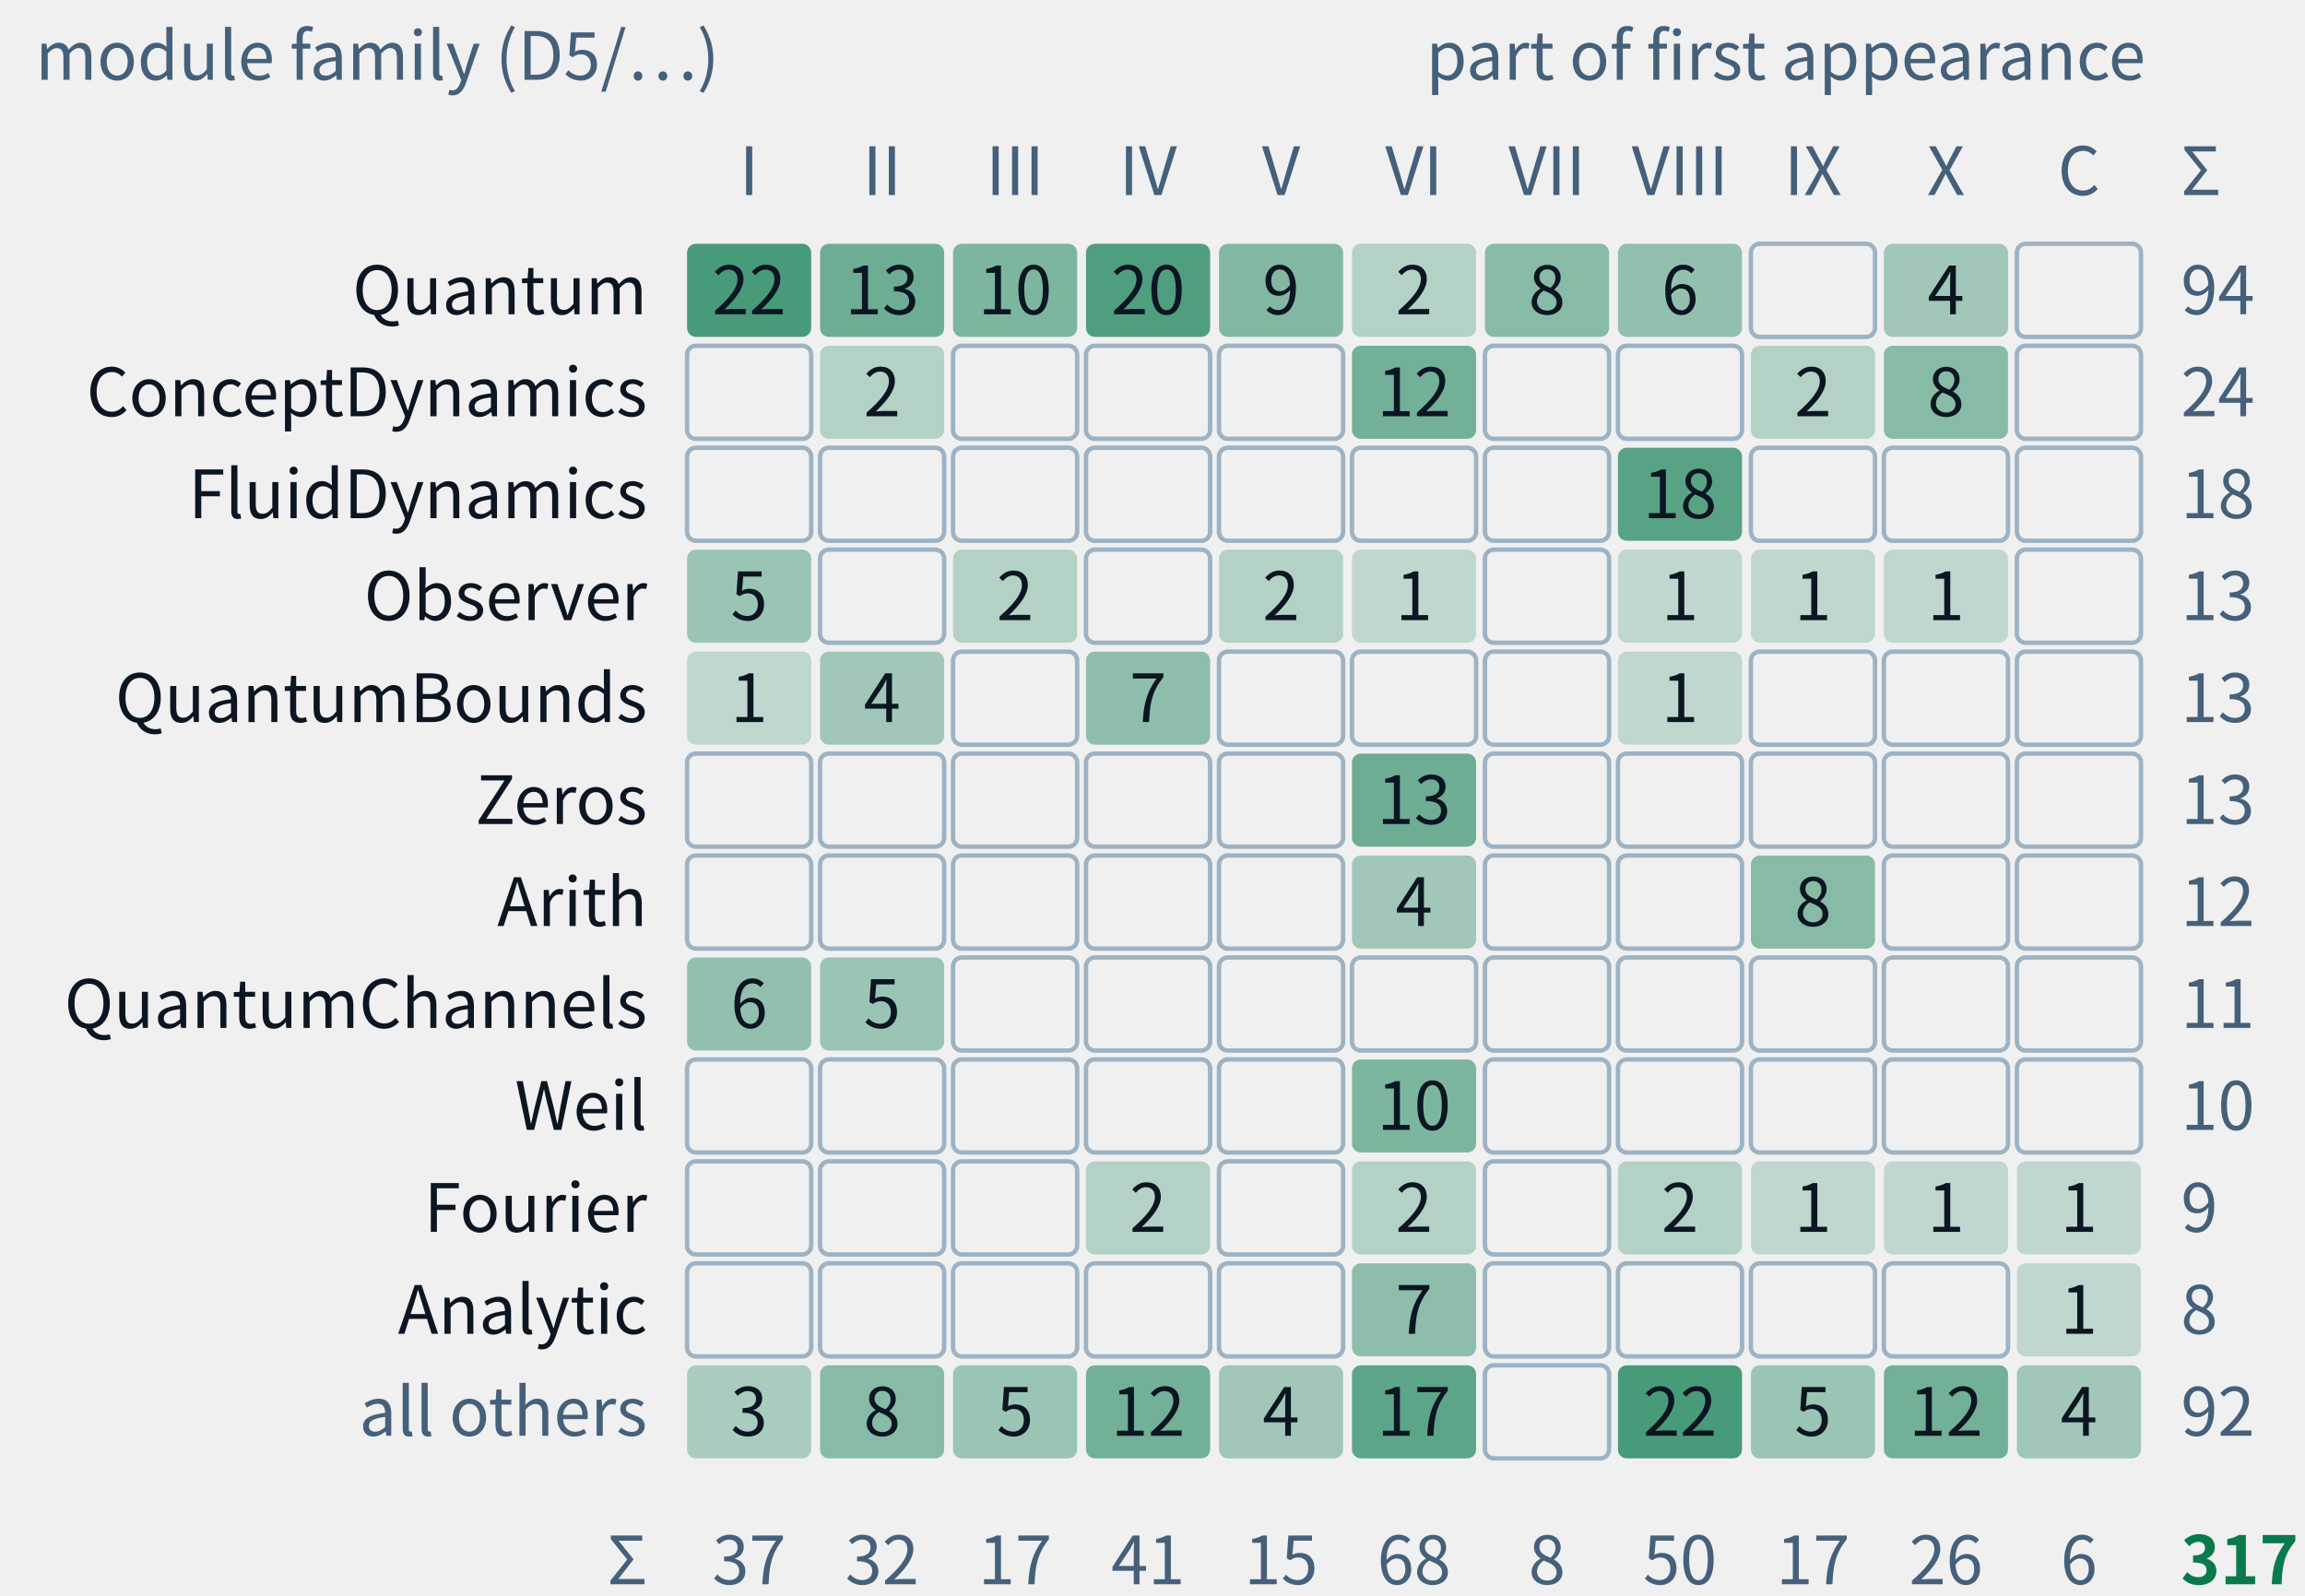
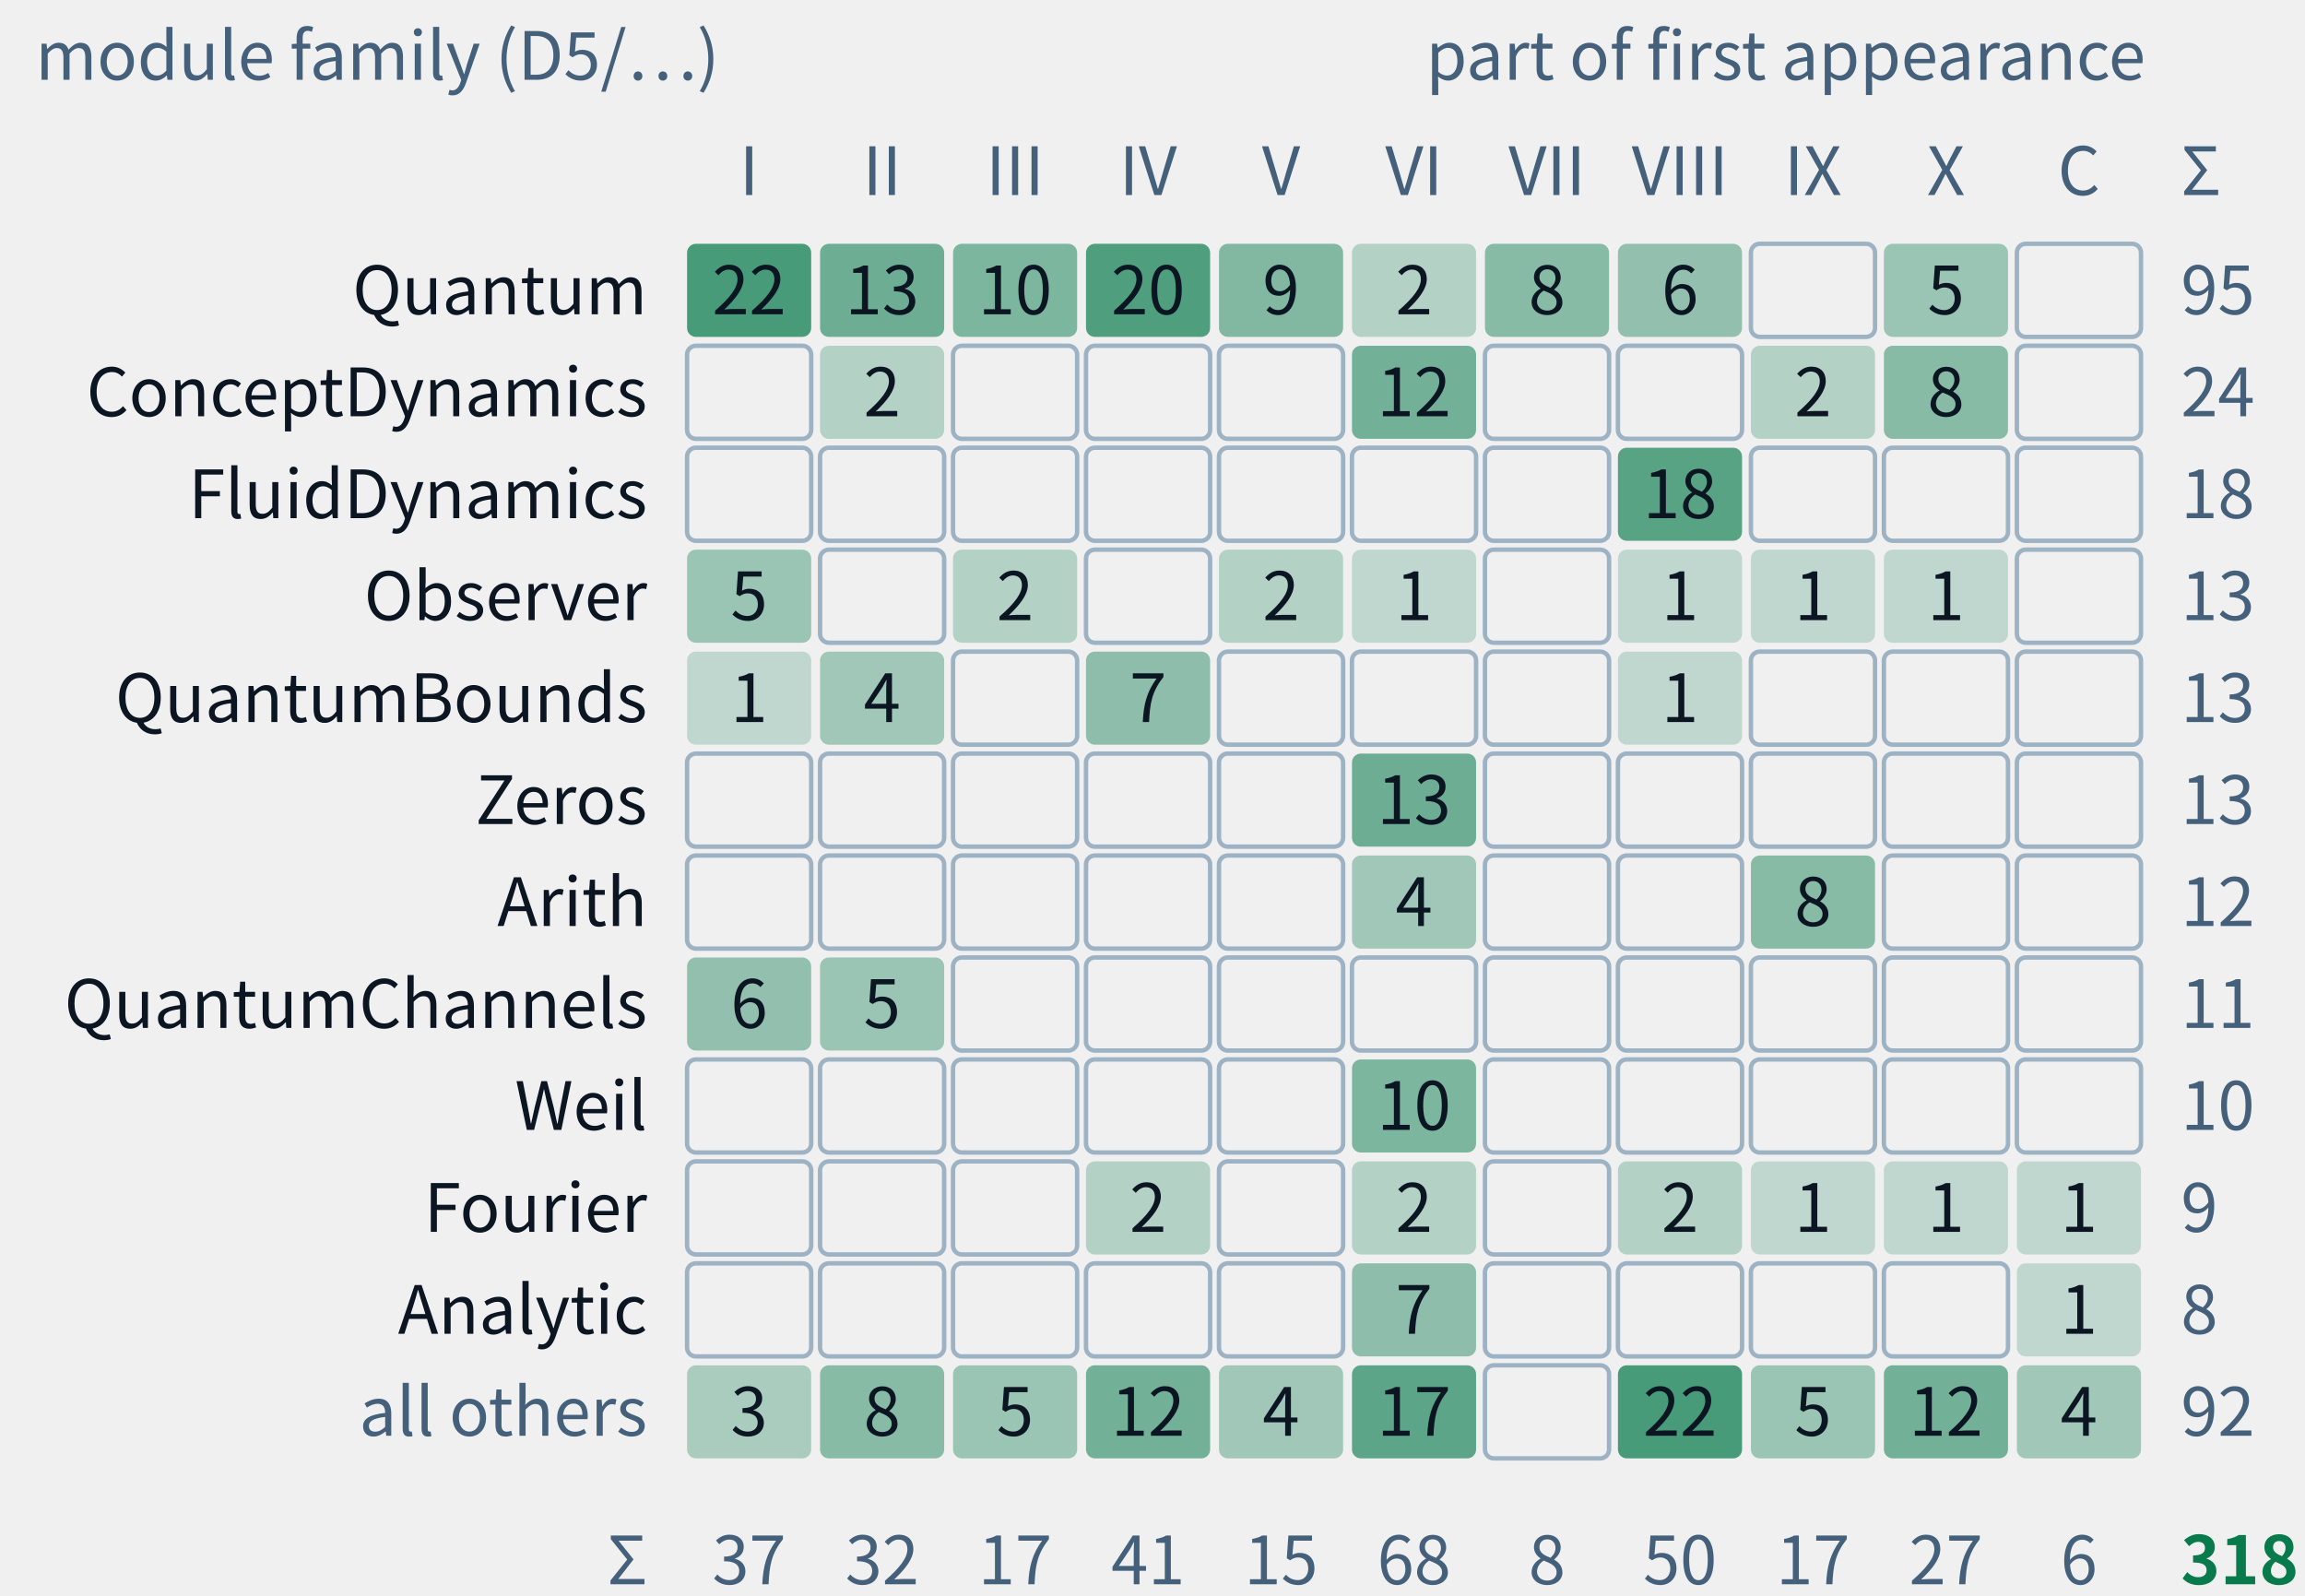
- <svg xmlns="http://www.w3.org/2000/svg" class="tr-fig" data-tr-fig="appc-modules-by-part" data-lang="en" viewBox="0 0 520 360" width="520" height="360" font-family="'Noto Sans SC', 'Noto Sans CJK SC', 'Source Sans 3', 'PingFang SC', 'Microsoft YaHei', system-ui, sans-serif" role="img" aria-label="Counts by module family and part of first appearance. Rows show Quantum, ConceptDynamics, FluidDynamics, Observer, QuantumBounds, Zeros, Arith, QuantumChannels, Weil, Fourier, Analytic and all others; columns show Parts I to X and the coda with appendices. Cells give counts, blanks mean zero; total 317. This is not a proof-dependency graph.">
+ <svg xmlns="http://www.w3.org/2000/svg" class="tr-fig" data-tr-fig="appc-modules-by-part" data-lang="en" viewBox="0 0 520 360" width="520" height="360" font-family="'Noto Sans SC', 'Noto Sans CJK SC', 'Source Sans 3', 'PingFang SC', 'Microsoft YaHei', system-ui, sans-serif" role="img" aria-label="Counts by module family and part of first appearance. Rows show Quantum, ConceptDynamics, FluidDynamics, Observer, QuantumBounds, Zeros, Arith, QuantumChannels, Weil, Fourier, Analytic and all others; columns show Parts I to X and the coda with appendices. Cells give counts, blanks mean zero; total 318. This is not a proof-dependency graph.">
  <style>.ts-ink{stroke:#0b1622}.tf-ink{fill:#0b1622}.ts-dim{stroke:#45607a}.tf-dim{fill:#45607a}.ts-faint{stroke:#9db3c4}.tf-faint{fill:#9db3c4}.ts-edge{stroke:#b9d0dd}.tf-edge{fill:#b9d0dd}.ts-hot{stroke:#5f9bb5}.tf-hot{fill:#5f9bb5}.ts-bg{stroke:#ffffff}.tf-bg{fill:#ffffff}.ts-panel{stroke:#eef5f9}.tf-panel{fill:#eef5f9}.ts-sheet{stroke:#f7fbfd}.tf-sheet{fill:#f7fbfd}.ts-cyan{stroke:#007c8a}.tf-cyan{fill:#007c8a}.ts-magenta{stroke:#b0128f}.tf-magenta{fill:#b0128f}.ts-amber{stroke:#946200}.tf-amber{fill:#946200}.ts-violet{stroke:#5a45c8}.tf-violet{fill:#5a45c8}.ts-ok{stroke:#087a4c}.tf-ok{fill:#087a4c}.ts-warn{stroke:#c21f3a}.tf-warn{fill:#c21f3a}.ts-blue{stroke:#1d5fd0}.tf-blue{fill:#1d5fd0}.ts-orange{stroke:#b85410}.tf-orange{fill:#b85410}.ts-sigma{stroke:#28405a}.tf-sigma{fill:#28405a}@media (prefers-color-scheme:dark){.ts-ink{stroke:#d4efff}.tf-ink{fill:#d4efff}.ts-dim{stroke:#6f8ea5}.tf-dim{fill:#6f8ea5}.ts-faint{stroke:#34506a}.tf-faint{fill:#34506a}.ts-edge{stroke:#143049}.tf-edge{fill:#143049}.ts-hot{stroke:#1f5d7c}.tf-hot{fill:#1f5d7c}.ts-bg{stroke:#03060c}.tf-bg{fill:#03060c}.ts-panel{stroke:#07101b}.tf-panel{fill:#07101b}.ts-sheet{stroke:#050c16}.tf-sheet{fill:#050c16}.ts-cyan{stroke:#19f0ff}.tf-cyan{fill:#19f0ff}.ts-magenta{stroke:#ff2fd0}.tf-magenta{fill:#ff2fd0}.ts-amber{stroke:#ffc83d}.tf-amber{fill:#ffc83d}.ts-violet{stroke:#9d8cff}.tf-violet{fill:#9d8cff}.ts-ok{stroke:#46ffb2}.tf-ok{fill:#46ffb2}.ts-warn{stroke:#ff5064}.tf-warn{fill:#ff5064}.ts-blue{stroke:#2a7bff}.tf-blue{fill:#2a7bff}.ts-orange{stroke:#ff8a3c}.tf-orange{fill:#ff8a3c}.ts-sigma{stroke:#cfe3ff}.tf-sigma{fill:#cfe3ff}}</style>
  <text class="tf-dim" x="8" y="18" font-size="15">module family (D5/…)</text>
  <text class="tf-dim" x="484" y="18" font-size="15" text-anchor="end">part of first appearance</text>
  <text class="tf-dim" x="169" y="44" font-size="15" text-anchor="middle">I</text>
  <text class="tf-dim" x="199" y="44" font-size="15" text-anchor="middle">II</text>
  <text class="tf-dim" x="229" y="44" font-size="15" text-anchor="middle">III</text>
  <text class="tf-dim" x="259" y="44" font-size="15" text-anchor="middle">IV</text>
  <text class="tf-dim" x="289" y="44" font-size="15" text-anchor="middle">V</text>
  <text class="tf-dim" x="319" y="44" font-size="15" text-anchor="middle">VI</text>
  <text class="tf-dim" x="349" y="44" font-size="15" text-anchor="middle">VII</text>
  <text class="tf-dim" x="379" y="44" font-size="15" text-anchor="middle">VIII</text>
  <text class="tf-dim" x="409" y="44" font-size="15" text-anchor="middle">IX</text>
  <text class="tf-dim" x="439" y="44" font-size="15" text-anchor="middle">X</text>
  <text class="tf-dim" x="469" y="44" font-size="15" text-anchor="middle">C</text>
  <text class="tf-ink" x="146" y="70.9" font-size="15" text-anchor="end">Quantum</text>
  <rect x="155" y="55" width="28" height="21" rx="2" class="tf-ok" fill-opacity="0.72" />
  <text class="tf-ink" x="169" y="70.9" font-size="15" text-anchor="middle">22</text>
  <rect x="185" y="55" width="28" height="21" rx="2" class="tf-ok" fill-opacity="0.56" />
  <text class="tf-ink" x="199" y="70.9" font-size="15" text-anchor="middle">13</text>
  <rect x="215" y="55" width="28" height="21" rx="2" class="tf-ok" fill-opacity="0.49" />
  <text class="tf-ink" x="229" y="70.9" font-size="15" text-anchor="middle">10</text>
  <rect x="245" y="55" width="28" height="21" rx="2" class="tf-ok" fill-opacity="0.69" />
  <text class="tf-ink" x="259" y="70.9" font-size="15" text-anchor="middle">20</text>
  <rect x="275" y="55" width="28" height="21" rx="2" class="tf-ok" fill-opacity="0.47" />
  <text class="tf-ink" x="289" y="70.9" font-size="15" text-anchor="middle">9</text>
  <rect x="305" y="55" width="28" height="21" rx="2" class="tf-ok" fill-opacity="0.26" />
  <text class="tf-ink" x="319" y="70.9" font-size="15" text-anchor="middle">2</text>
  <rect x="335" y="55" width="28" height="21" rx="2" class="tf-ok" fill-opacity="0.45" />
  <text class="tf-ink" x="349" y="70.9" font-size="15" text-anchor="middle">8</text>
  <rect x="365" y="55" width="28" height="21" rx="2" class="tf-ok" fill-opacity="0.4" />
  <text class="tf-ink" x="379" y="70.9" font-size="15" text-anchor="middle">6</text>
  <rect x="395" y="55" width="28" height="21" rx="2" class="ts-faint" stroke-width="1" fill="none" />
-   <rect x="425" y="55" width="28" height="21" rx="2" class="tf-ok" fill-opacity="0.34" />
-   <text class="tf-ink" x="439" y="70.9" font-size="15" text-anchor="middle">4</text>
+   <rect x="425" y="55" width="28" height="21" rx="2" class="tf-ok" fill-opacity="0.37" />
+   <text class="tf-ink" x="439" y="70.9" font-size="15" text-anchor="middle">5</text>
  <rect x="455" y="55" width="28" height="21" rx="2" class="ts-faint" stroke-width="1" fill="none" />
-   <text class="tf-dim" x="492" y="70.9" font-size="15">94</text>
+   <text class="tf-dim" x="492" y="70.9" font-size="15">95</text>
  <text class="tf-ink" x="146" y="93.9" font-size="15" text-anchor="end">ConceptDynamics</text>
  <rect x="155" y="78" width="28" height="21" rx="2" class="ts-faint" stroke-width="1" fill="none" />
  <rect x="185" y="78" width="28" height="21" rx="2" class="tf-ok" fill-opacity="0.26" />
  <text class="tf-ink" x="199" y="93.9" font-size="15" text-anchor="middle">2</text>
  <rect x="215" y="78" width="28" height="21" rx="2" class="ts-faint" stroke-width="1" fill="none" />
  <rect x="245" y="78" width="28" height="21" rx="2" class="ts-faint" stroke-width="1" fill="none" />
  <rect x="275" y="78" width="28" height="21" rx="2" class="ts-faint" stroke-width="1" fill="none" />
  <rect x="305" y="78" width="28" height="21" rx="2" class="tf-ok" fill-opacity="0.54" />
  <text class="tf-ink" x="319" y="93.9" font-size="15" text-anchor="middle">12</text>
  <rect x="335" y="78" width="28" height="21" rx="2" class="ts-faint" stroke-width="1" fill="none" />
  <rect x="365" y="78" width="28" height="21" rx="2" class="ts-faint" stroke-width="1" fill="none" />
  <rect x="395" y="78" width="28" height="21" rx="2" class="tf-ok" fill-opacity="0.26" />
  <text class="tf-ink" x="409" y="93.9" font-size="15" text-anchor="middle">2</text>
  <rect x="425" y="78" width="28" height="21" rx="2" class="tf-ok" fill-opacity="0.45" />
  <text class="tf-ink" x="439" y="93.9" font-size="15" text-anchor="middle">8</text>
  <rect x="455" y="78" width="28" height="21" rx="2" class="ts-faint" stroke-width="1" fill="none" />
  <text class="tf-dim" x="492" y="93.9" font-size="15">24</text>
  <text class="tf-ink" x="146" y="116.9" font-size="15" text-anchor="end">FluidDynamics</text>
  <rect x="155" y="101" width="28" height="21" rx="2" class="ts-faint" stroke-width="1" fill="none" />
  <rect x="185" y="101" width="28" height="21" rx="2" class="ts-faint" stroke-width="1" fill="none" />
  <rect x="215" y="101" width="28" height="21" rx="2" class="ts-faint" stroke-width="1" fill="none" />
  <rect x="245" y="101" width="28" height="21" rx="2" class="ts-faint" stroke-width="1" fill="none" />
  <rect x="275" y="101" width="28" height="21" rx="2" class="ts-faint" stroke-width="1" fill="none" />
  <rect x="305" y="101" width="28" height="21" rx="2" class="ts-faint" stroke-width="1" fill="none" />
  <rect x="335" y="101" width="28" height="21" rx="2" class="ts-faint" stroke-width="1" fill="none" />
  <rect x="365" y="101" width="28" height="21" rx="2" class="tf-ok" fill-opacity="0.65" />
  <text class="tf-ink" x="379" y="116.9" font-size="15" text-anchor="middle">18</text>
  <rect x="395" y="101" width="28" height="21" rx="2" class="ts-faint" stroke-width="1" fill="none" />
  <rect x="425" y="101" width="28" height="21" rx="2" class="ts-faint" stroke-width="1" fill="none" />
  <rect x="455" y="101" width="28" height="21" rx="2" class="ts-faint" stroke-width="1" fill="none" />
  <text class="tf-dim" x="492" y="116.9" font-size="15">18</text>
  <text class="tf-ink" x="146" y="139.9" font-size="15" text-anchor="end">Observer</text>
  <rect x="155" y="124" width="28" height="21" rx="2" class="tf-ok" fill-opacity="0.37" />
  <text class="tf-ink" x="169" y="139.9" font-size="15" text-anchor="middle">5</text>
  <rect x="185" y="124" width="28" height="21" rx="2" class="ts-faint" stroke-width="1" fill="none" />
  <rect x="215" y="124" width="28" height="21" rx="2" class="tf-ok" fill-opacity="0.26" />
  <text class="tf-ink" x="229" y="139.9" font-size="15" text-anchor="middle">2</text>
  <rect x="245" y="124" width="28" height="21" rx="2" class="ts-faint" stroke-width="1" fill="none" />
  <rect x="275" y="124" width="28" height="21" rx="2" class="tf-ok" fill-opacity="0.26" />
  <text class="tf-ink" x="289" y="139.9" font-size="15" text-anchor="middle">2</text>
  <rect x="305" y="124" width="28" height="21" rx="2" class="tf-ok" fill-opacity="0.21" />
  <text class="tf-ink" x="319" y="139.9" font-size="15" text-anchor="middle">1</text>
  <rect x="335" y="124" width="28" height="21" rx="2" class="ts-faint" stroke-width="1" fill="none" />
  <rect x="365" y="124" width="28" height="21" rx="2" class="tf-ok" fill-opacity="0.21" />
  <text class="tf-ink" x="379" y="139.9" font-size="15" text-anchor="middle">1</text>
  <rect x="395" y="124" width="28" height="21" rx="2" class="tf-ok" fill-opacity="0.21" />
  <text class="tf-ink" x="409" y="139.9" font-size="15" text-anchor="middle">1</text>
  <rect x="425" y="124" width="28" height="21" rx="2" class="tf-ok" fill-opacity="0.21" />
  <text class="tf-ink" x="439" y="139.9" font-size="15" text-anchor="middle">1</text>
  <rect x="455" y="124" width="28" height="21" rx="2" class="ts-faint" stroke-width="1" fill="none" />
  <text class="tf-dim" x="492" y="139.9" font-size="15">13</text>
  <text class="tf-ink" x="146" y="162.9" font-size="15" text-anchor="end">QuantumBounds</text>
  <rect x="155" y="147" width="28" height="21" rx="2" class="tf-ok" fill-opacity="0.21" />
  <text class="tf-ink" x="169" y="162.9" font-size="15" text-anchor="middle">1</text>
  <rect x="185" y="147" width="28" height="21" rx="2" class="tf-ok" fill-opacity="0.34" />
  <text class="tf-ink" x="199" y="162.9" font-size="15" text-anchor="middle">4</text>
  <rect x="215" y="147" width="28" height="21" rx="2" class="ts-faint" stroke-width="1" fill="none" />
  <rect x="245" y="147" width="28" height="21" rx="2" class="tf-ok" fill-opacity="0.42" />
  <text class="tf-ink" x="259" y="162.9" font-size="15" text-anchor="middle">7</text>
  <rect x="275" y="147" width="28" height="21" rx="2" class="ts-faint" stroke-width="1" fill="none" />
  <rect x="305" y="147" width="28" height="21" rx="2" class="ts-faint" stroke-width="1" fill="none" />
  <rect x="335" y="147" width="28" height="21" rx="2" class="ts-faint" stroke-width="1" fill="none" />
  <rect x="365" y="147" width="28" height="21" rx="2" class="tf-ok" fill-opacity="0.21" />
  <text class="tf-ink" x="379" y="162.9" font-size="15" text-anchor="middle">1</text>
  <rect x="395" y="147" width="28" height="21" rx="2" class="ts-faint" stroke-width="1" fill="none" />
  <rect x="425" y="147" width="28" height="21" rx="2" class="ts-faint" stroke-width="1" fill="none" />
  <rect x="455" y="147" width="28" height="21" rx="2" class="ts-faint" stroke-width="1" fill="none" />
  <text class="tf-dim" x="492" y="162.9" font-size="15">13</text>
  <text class="tf-ink" x="146" y="185.9" font-size="15" text-anchor="end">Zeros</text>
  <rect x="155" y="170" width="28" height="21" rx="2" class="ts-faint" stroke-width="1" fill="none" />
  <rect x="185" y="170" width="28" height="21" rx="2" class="ts-faint" stroke-width="1" fill="none" />
  <rect x="215" y="170" width="28" height="21" rx="2" class="ts-faint" stroke-width="1" fill="none" />
  <rect x="245" y="170" width="28" height="21" rx="2" class="ts-faint" stroke-width="1" fill="none" />
  <rect x="275" y="170" width="28" height="21" rx="2" class="ts-faint" stroke-width="1" fill="none" />
  <rect x="305" y="170" width="28" height="21" rx="2" class="tf-ok" fill-opacity="0.56" />
  <text class="tf-ink" x="319" y="185.9" font-size="15" text-anchor="middle">13</text>
  <rect x="335" y="170" width="28" height="21" rx="2" class="ts-faint" stroke-width="1" fill="none" />
  <rect x="365" y="170" width="28" height="21" rx="2" class="ts-faint" stroke-width="1" fill="none" />
  <rect x="395" y="170" width="28" height="21" rx="2" class="ts-faint" stroke-width="1" fill="none" />
  <rect x="425" y="170" width="28" height="21" rx="2" class="ts-faint" stroke-width="1" fill="none" />
  <rect x="455" y="170" width="28" height="21" rx="2" class="ts-faint" stroke-width="1" fill="none" />
  <text class="tf-dim" x="492" y="185.9" font-size="15">13</text>
  <text class="tf-ink" x="146" y="208.9" font-size="15" text-anchor="end">Arith</text>
  <rect x="155" y="193" width="28" height="21" rx="2" class="ts-faint" stroke-width="1" fill="none" />
  <rect x="185" y="193" width="28" height="21" rx="2" class="ts-faint" stroke-width="1" fill="none" />
  <rect x="215" y="193" width="28" height="21" rx="2" class="ts-faint" stroke-width="1" fill="none" />
  <rect x="245" y="193" width="28" height="21" rx="2" class="ts-faint" stroke-width="1" fill="none" />
  <rect x="275" y="193" width="28" height="21" rx="2" class="ts-faint" stroke-width="1" fill="none" />
  <rect x="305" y="193" width="28" height="21" rx="2" class="tf-ok" fill-opacity="0.34" />
  <text class="tf-ink" x="319" y="208.9" font-size="15" text-anchor="middle">4</text>
  <rect x="335" y="193" width="28" height="21" rx="2" class="ts-faint" stroke-width="1" fill="none" />
  <rect x="365" y="193" width="28" height="21" rx="2" class="ts-faint" stroke-width="1" fill="none" />
  <rect x="395" y="193" width="28" height="21" rx="2" class="tf-ok" fill-opacity="0.45" />
  <text class="tf-ink" x="409" y="208.9" font-size="15" text-anchor="middle">8</text>
  <rect x="425" y="193" width="28" height="21" rx="2" class="ts-faint" stroke-width="1" fill="none" />
  <rect x="455" y="193" width="28" height="21" rx="2" class="ts-faint" stroke-width="1" fill="none" />
  <text class="tf-dim" x="492" y="208.9" font-size="15">12</text>
  <text class="tf-ink" x="146" y="231.9" font-size="15" text-anchor="end">QuantumChannels</text>
  <rect x="155" y="216" width="28" height="21" rx="2" class="tf-ok" fill-opacity="0.4" />
  <text class="tf-ink" x="169" y="231.9" font-size="15" text-anchor="middle">6</text>
  <rect x="185" y="216" width="28" height="21" rx="2" class="tf-ok" fill-opacity="0.37" />
  <text class="tf-ink" x="199" y="231.9" font-size="15" text-anchor="middle">5</text>
  <rect x="215" y="216" width="28" height="21" rx="2" class="ts-faint" stroke-width="1" fill="none" />
  <rect x="245" y="216" width="28" height="21" rx="2" class="ts-faint" stroke-width="1" fill="none" />
  <rect x="275" y="216" width="28" height="21" rx="2" class="ts-faint" stroke-width="1" fill="none" />
  <rect x="305" y="216" width="28" height="21" rx="2" class="ts-faint" stroke-width="1" fill="none" />
  <rect x="335" y="216" width="28" height="21" rx="2" class="ts-faint" stroke-width="1" fill="none" />
  <rect x="365" y="216" width="28" height="21" rx="2" class="ts-faint" stroke-width="1" fill="none" />
  <rect x="395" y="216" width="28" height="21" rx="2" class="ts-faint" stroke-width="1" fill="none" />
  <rect x="425" y="216" width="28" height="21" rx="2" class="ts-faint" stroke-width="1" fill="none" />
  <rect x="455" y="216" width="28" height="21" rx="2" class="ts-faint" stroke-width="1" fill="none" />
  <text class="tf-dim" x="492" y="231.9" font-size="15">11</text>
  <text class="tf-ink" x="146" y="254.9" font-size="15" text-anchor="end">Weil</text>
  <rect x="155" y="239" width="28" height="21" rx="2" class="ts-faint" stroke-width="1" fill="none" />
  <rect x="185" y="239" width="28" height="21" rx="2" class="ts-faint" stroke-width="1" fill="none" />
  <rect x="215" y="239" width="28" height="21" rx="2" class="ts-faint" stroke-width="1" fill="none" />
  <rect x="245" y="239" width="28" height="21" rx="2" class="ts-faint" stroke-width="1" fill="none" />
  <rect x="275" y="239" width="28" height="21" rx="2" class="ts-faint" stroke-width="1" fill="none" />
  <rect x="305" y="239" width="28" height="21" rx="2" class="tf-ok" fill-opacity="0.49" />
  <text class="tf-ink" x="319" y="254.9" font-size="15" text-anchor="middle">10</text>
  <rect x="335" y="239" width="28" height="21" rx="2" class="ts-faint" stroke-width="1" fill="none" />
  <rect x="365" y="239" width="28" height="21" rx="2" class="ts-faint" stroke-width="1" fill="none" />
  <rect x="395" y="239" width="28" height="21" rx="2" class="ts-faint" stroke-width="1" fill="none" />
  <rect x="425" y="239" width="28" height="21" rx="2" class="ts-faint" stroke-width="1" fill="none" />
  <rect x="455" y="239" width="28" height="21" rx="2" class="ts-faint" stroke-width="1" fill="none" />
  <text class="tf-dim" x="492" y="254.9" font-size="15">10</text>
  <text class="tf-ink" x="146" y="277.9" font-size="15" text-anchor="end">Fourier</text>
  <rect x="155" y="262" width="28" height="21" rx="2" class="ts-faint" stroke-width="1" fill="none" />
  <rect x="185" y="262" width="28" height="21" rx="2" class="ts-faint" stroke-width="1" fill="none" />
  <rect x="215" y="262" width="28" height="21" rx="2" class="ts-faint" stroke-width="1" fill="none" />
  <rect x="245" y="262" width="28" height="21" rx="2" class="tf-ok" fill-opacity="0.26" />
  <text class="tf-ink" x="259" y="277.9" font-size="15" text-anchor="middle">2</text>
  <rect x="275" y="262" width="28" height="21" rx="2" class="ts-faint" stroke-width="1" fill="none" />
  <rect x="305" y="262" width="28" height="21" rx="2" class="tf-ok" fill-opacity="0.26" />
  <text class="tf-ink" x="319" y="277.9" font-size="15" text-anchor="middle">2</text>
  <rect x="335" y="262" width="28" height="21" rx="2" class="ts-faint" stroke-width="1" fill="none" />
  <rect x="365" y="262" width="28" height="21" rx="2" class="tf-ok" fill-opacity="0.26" />
  <text class="tf-ink" x="379" y="277.9" font-size="15" text-anchor="middle">2</text>
  <rect x="395" y="262" width="28" height="21" rx="2" class="tf-ok" fill-opacity="0.21" />
  <text class="tf-ink" x="409" y="277.9" font-size="15" text-anchor="middle">1</text>
  <rect x="425" y="262" width="28" height="21" rx="2" class="tf-ok" fill-opacity="0.21" />
  <text class="tf-ink" x="439" y="277.9" font-size="15" text-anchor="middle">1</text>
  <rect x="455" y="262" width="28" height="21" rx="2" class="tf-ok" fill-opacity="0.21" />
  <text class="tf-ink" x="469" y="277.9" font-size="15" text-anchor="middle">1</text>
  <text class="tf-dim" x="492" y="277.9" font-size="15">9</text>
  <text class="tf-ink" x="146" y="300.9" font-size="15" text-anchor="end">Analytic</text>
  <rect x="155" y="285" width="28" height="21" rx="2" class="ts-faint" stroke-width="1" fill="none" />
  <rect x="185" y="285" width="28" height="21" rx="2" class="ts-faint" stroke-width="1" fill="none" />
  <rect x="215" y="285" width="28" height="21" rx="2" class="ts-faint" stroke-width="1" fill="none" />
  <rect x="245" y="285" width="28" height="21" rx="2" class="ts-faint" stroke-width="1" fill="none" />
  <rect x="275" y="285" width="28" height="21" rx="2" class="ts-faint" stroke-width="1" fill="none" />
  <rect x="305" y="285" width="28" height="21" rx="2" class="tf-ok" fill-opacity="0.42" />
  <text class="tf-ink" x="319" y="300.9" font-size="15" text-anchor="middle">7</text>
  <rect x="335" y="285" width="28" height="21" rx="2" class="ts-faint" stroke-width="1" fill="none" />
  <rect x="365" y="285" width="28" height="21" rx="2" class="ts-faint" stroke-width="1" fill="none" />
  <rect x="395" y="285" width="28" height="21" rx="2" class="ts-faint" stroke-width="1" fill="none" />
  <rect x="425" y="285" width="28" height="21" rx="2" class="ts-faint" stroke-width="1" fill="none" />
  <rect x="455" y="285" width="28" height="21" rx="2" class="tf-ok" fill-opacity="0.21" />
  <text class="tf-ink" x="469" y="300.9" font-size="15" text-anchor="middle">1</text>
  <text class="tf-dim" x="492" y="300.9" font-size="15">8</text>
  <text class="tf-dim" x="146" y="323.9" font-size="15" text-anchor="end">all others</text>
  <rect x="155" y="308" width="28" height="21" rx="2" class="tf-ok" fill-opacity="0.3" />
  <text class="tf-ink" x="169" y="323.9" font-size="15" text-anchor="middle">3</text>
  <rect x="185" y="308" width="28" height="21" rx="2" class="tf-ok" fill-opacity="0.45" />
  <text class="tf-ink" x="199" y="323.9" font-size="15" text-anchor="middle">8</text>
  <rect x="215" y="308" width="28" height="21" rx="2" class="tf-ok" fill-opacity="0.37" />
  <text class="tf-ink" x="229" y="323.9" font-size="15" text-anchor="middle">5</text>
  <rect x="245" y="308" width="28" height="21" rx="2" class="tf-ok" fill-opacity="0.54" />
  <text class="tf-ink" x="259" y="323.9" font-size="15" text-anchor="middle">12</text>
  <rect x="275" y="308" width="28" height="21" rx="2" class="tf-ok" fill-opacity="0.34" />
  <text class="tf-ink" x="289" y="323.9" font-size="15" text-anchor="middle">4</text>
  <rect x="305" y="308" width="28" height="21" rx="2" class="tf-ok" fill-opacity="0.63" />
  <text class="tf-ink" x="319" y="323.9" font-size="15" text-anchor="middle">17</text>
  <rect x="335" y="308" width="28" height="21" rx="2" class="ts-faint" stroke-width="1" fill="none" />
  <rect x="365" y="308" width="28" height="21" rx="2" class="tf-ok" fill-opacity="0.72" />
  <text class="tf-ink" x="379" y="323.9" font-size="15" text-anchor="middle">22</text>
  <rect x="395" y="308" width="28" height="21" rx="2" class="tf-ok" fill-opacity="0.37" />
  <text class="tf-ink" x="409" y="323.9" font-size="15" text-anchor="middle">5</text>
  <rect x="425" y="308" width="28" height="21" rx="2" class="tf-ok" fill-opacity="0.54" />
  <text class="tf-ink" x="439" y="323.9" font-size="15" text-anchor="middle">12</text>
  <rect x="455" y="308" width="28" height="21" rx="2" class="tf-ok" fill-opacity="0.34" />
  <text class="tf-ink" x="469" y="323.9" font-size="15" text-anchor="middle">4</text>
  <text class="tf-dim" x="492" y="323.9" font-size="15">92</text>
  <text class="tf-dim" x="492" y="44" font-size="15">Σ</text>
  <text class="tf-dim" x="146" y="357.4" font-size="15" text-anchor="end">Σ</text>
  <text class="tf-dim" x="169" y="357.4" font-size="15" text-anchor="middle">37</text>
  <text class="tf-dim" x="199" y="357.4" font-size="15" text-anchor="middle">32</text>
  <text class="tf-dim" x="229" y="357.4" font-size="15" text-anchor="middle">17</text>
  <text class="tf-dim" x="259" y="357.4" font-size="15" text-anchor="middle">41</text>
  <text class="tf-dim" x="289" y="357.4" font-size="15" text-anchor="middle">15</text>
  <text class="tf-dim" x="319" y="357.4" font-size="15" text-anchor="middle">68</text>
  <text class="tf-dim" x="349" y="357.4" font-size="15" text-anchor="middle">8</text>
  <text class="tf-dim" x="379" y="357.4" font-size="15" text-anchor="middle">50</text>
  <text class="tf-dim" x="409" y="357.4" font-size="15" text-anchor="middle">17</text>
-   <text class="tf-dim" x="439" y="357.4" font-size="15" text-anchor="middle">26</text>
+   <text class="tf-dim" x="439" y="357.4" font-size="15" text-anchor="middle">27</text>
  <text class="tf-dim" x="469" y="357.4" font-size="15" text-anchor="middle">6</text>
-   <text class="tf-ok" x="492" y="357.4" font-size="15" font-weight="600">317</text>
+   <text class="tf-ok" x="492" y="357.4" font-size="15" font-weight="600">318</text>
</svg>
